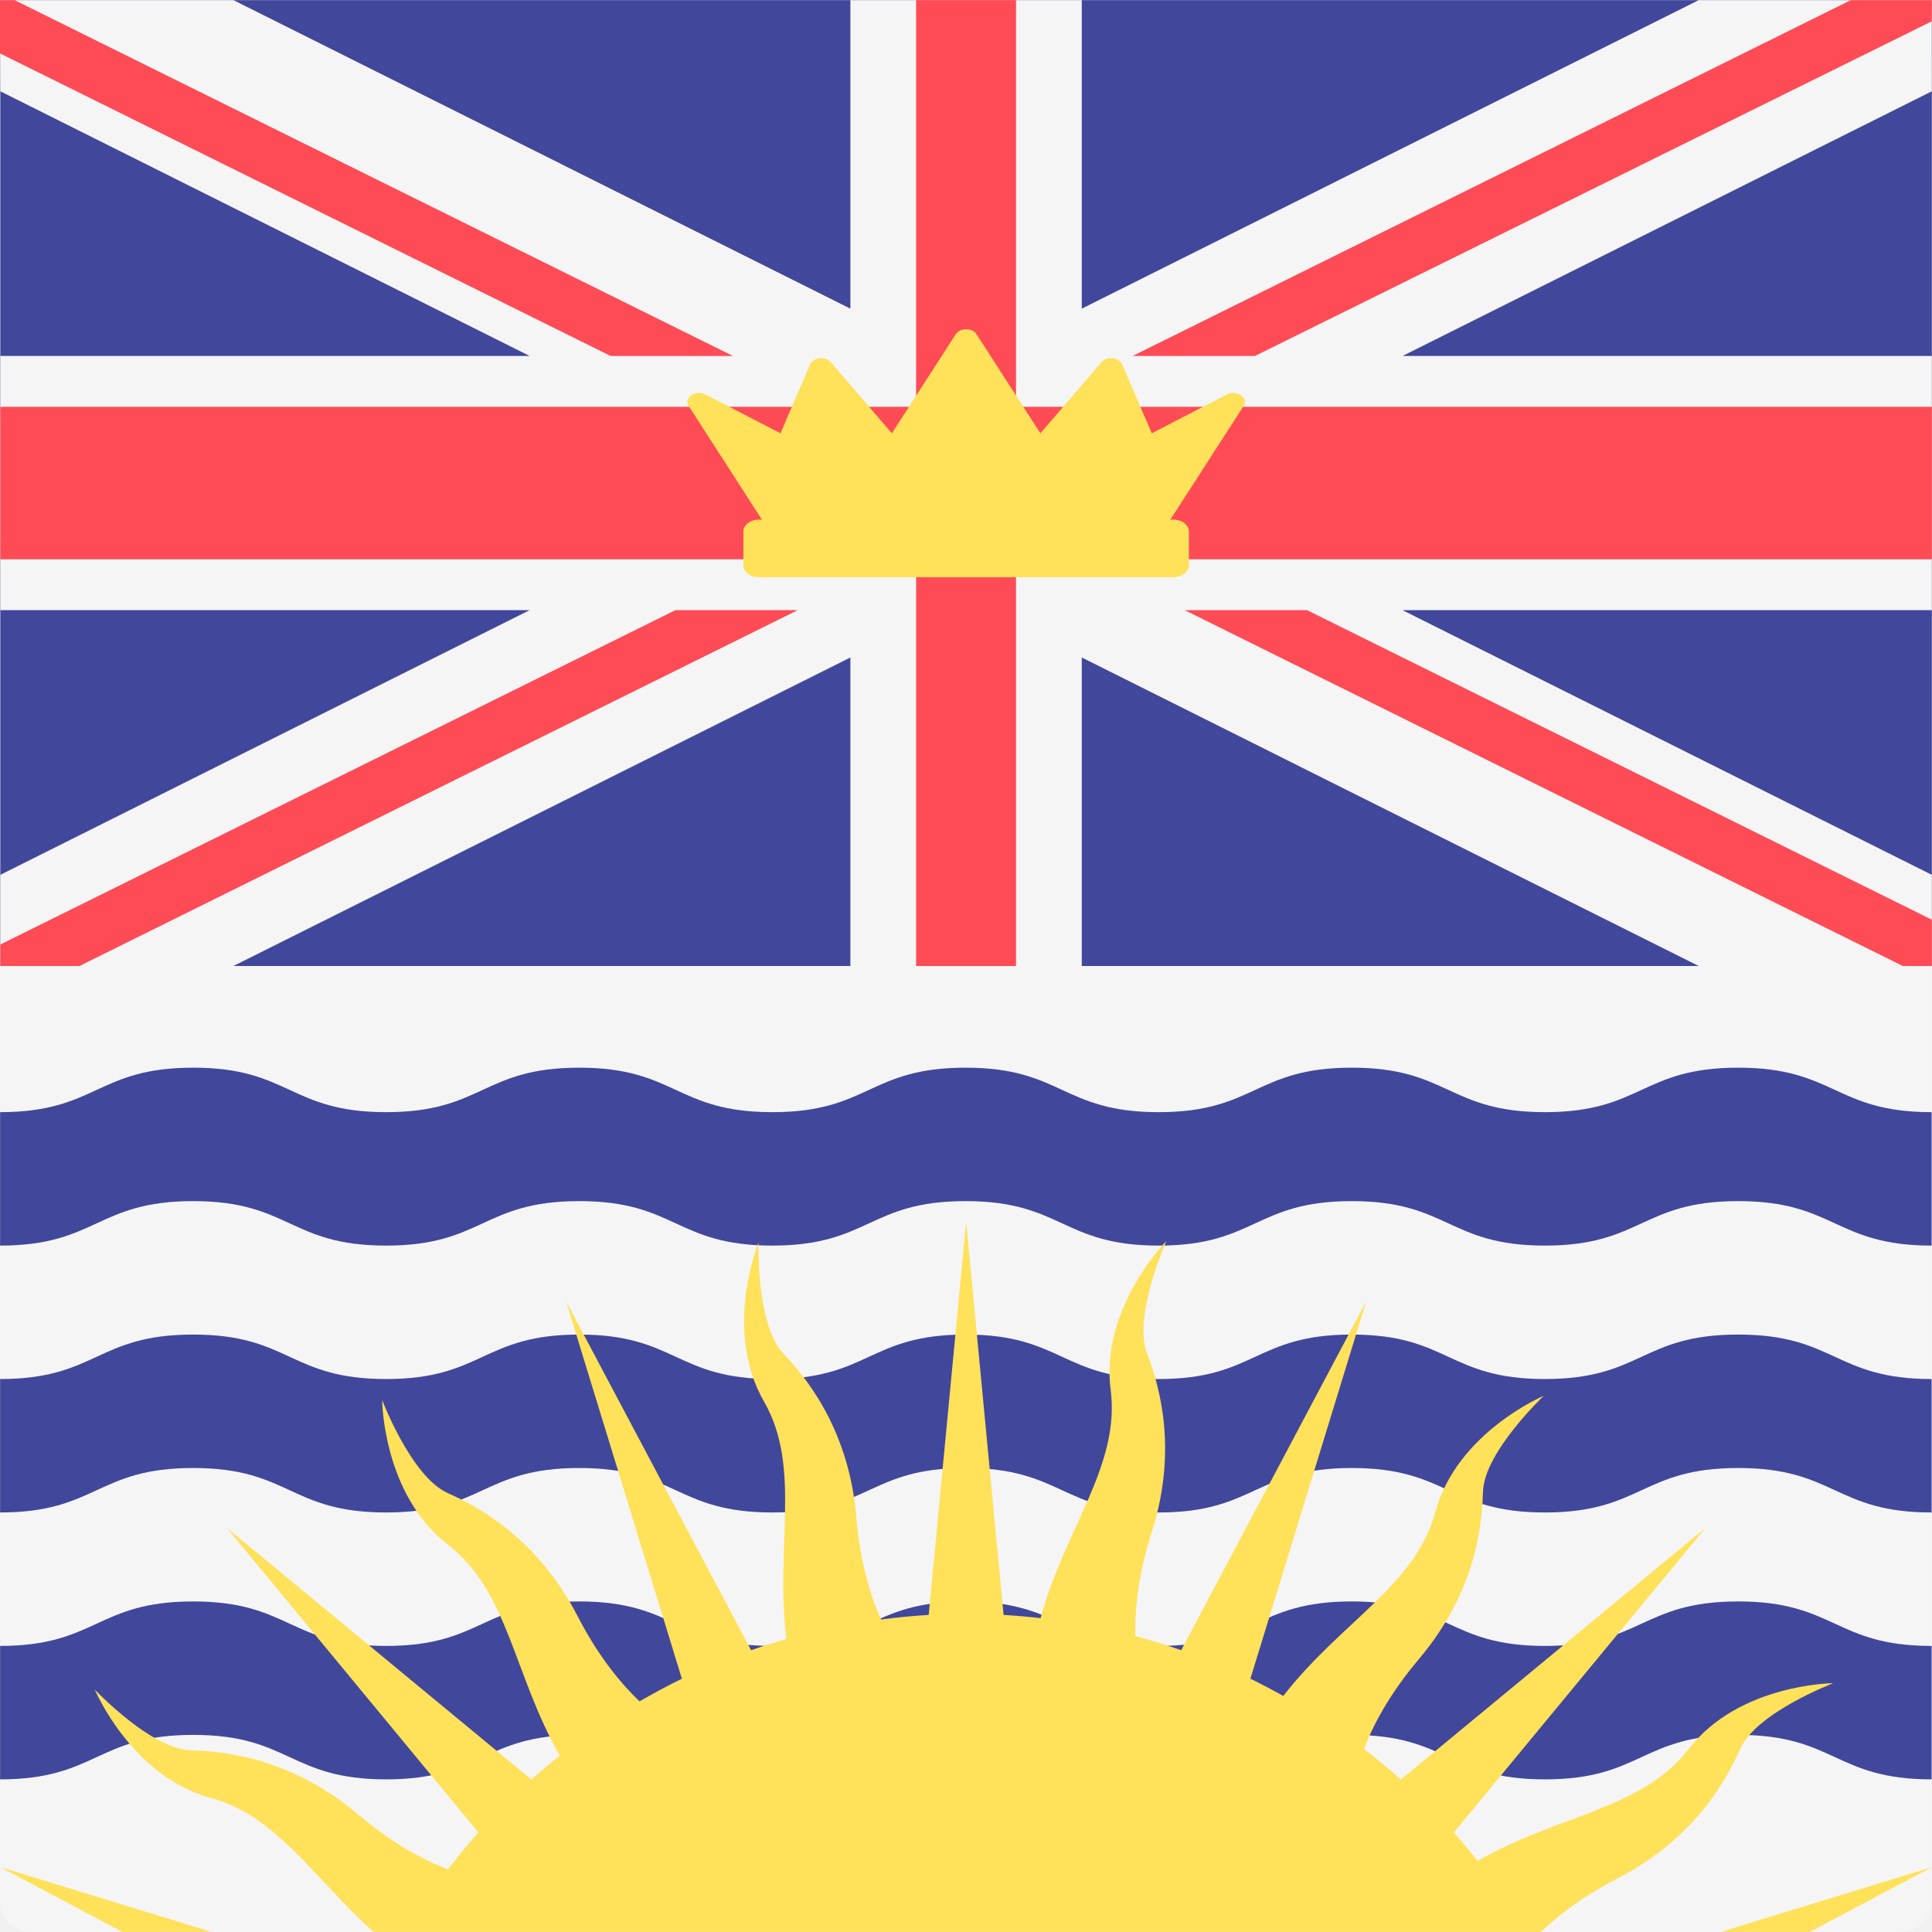
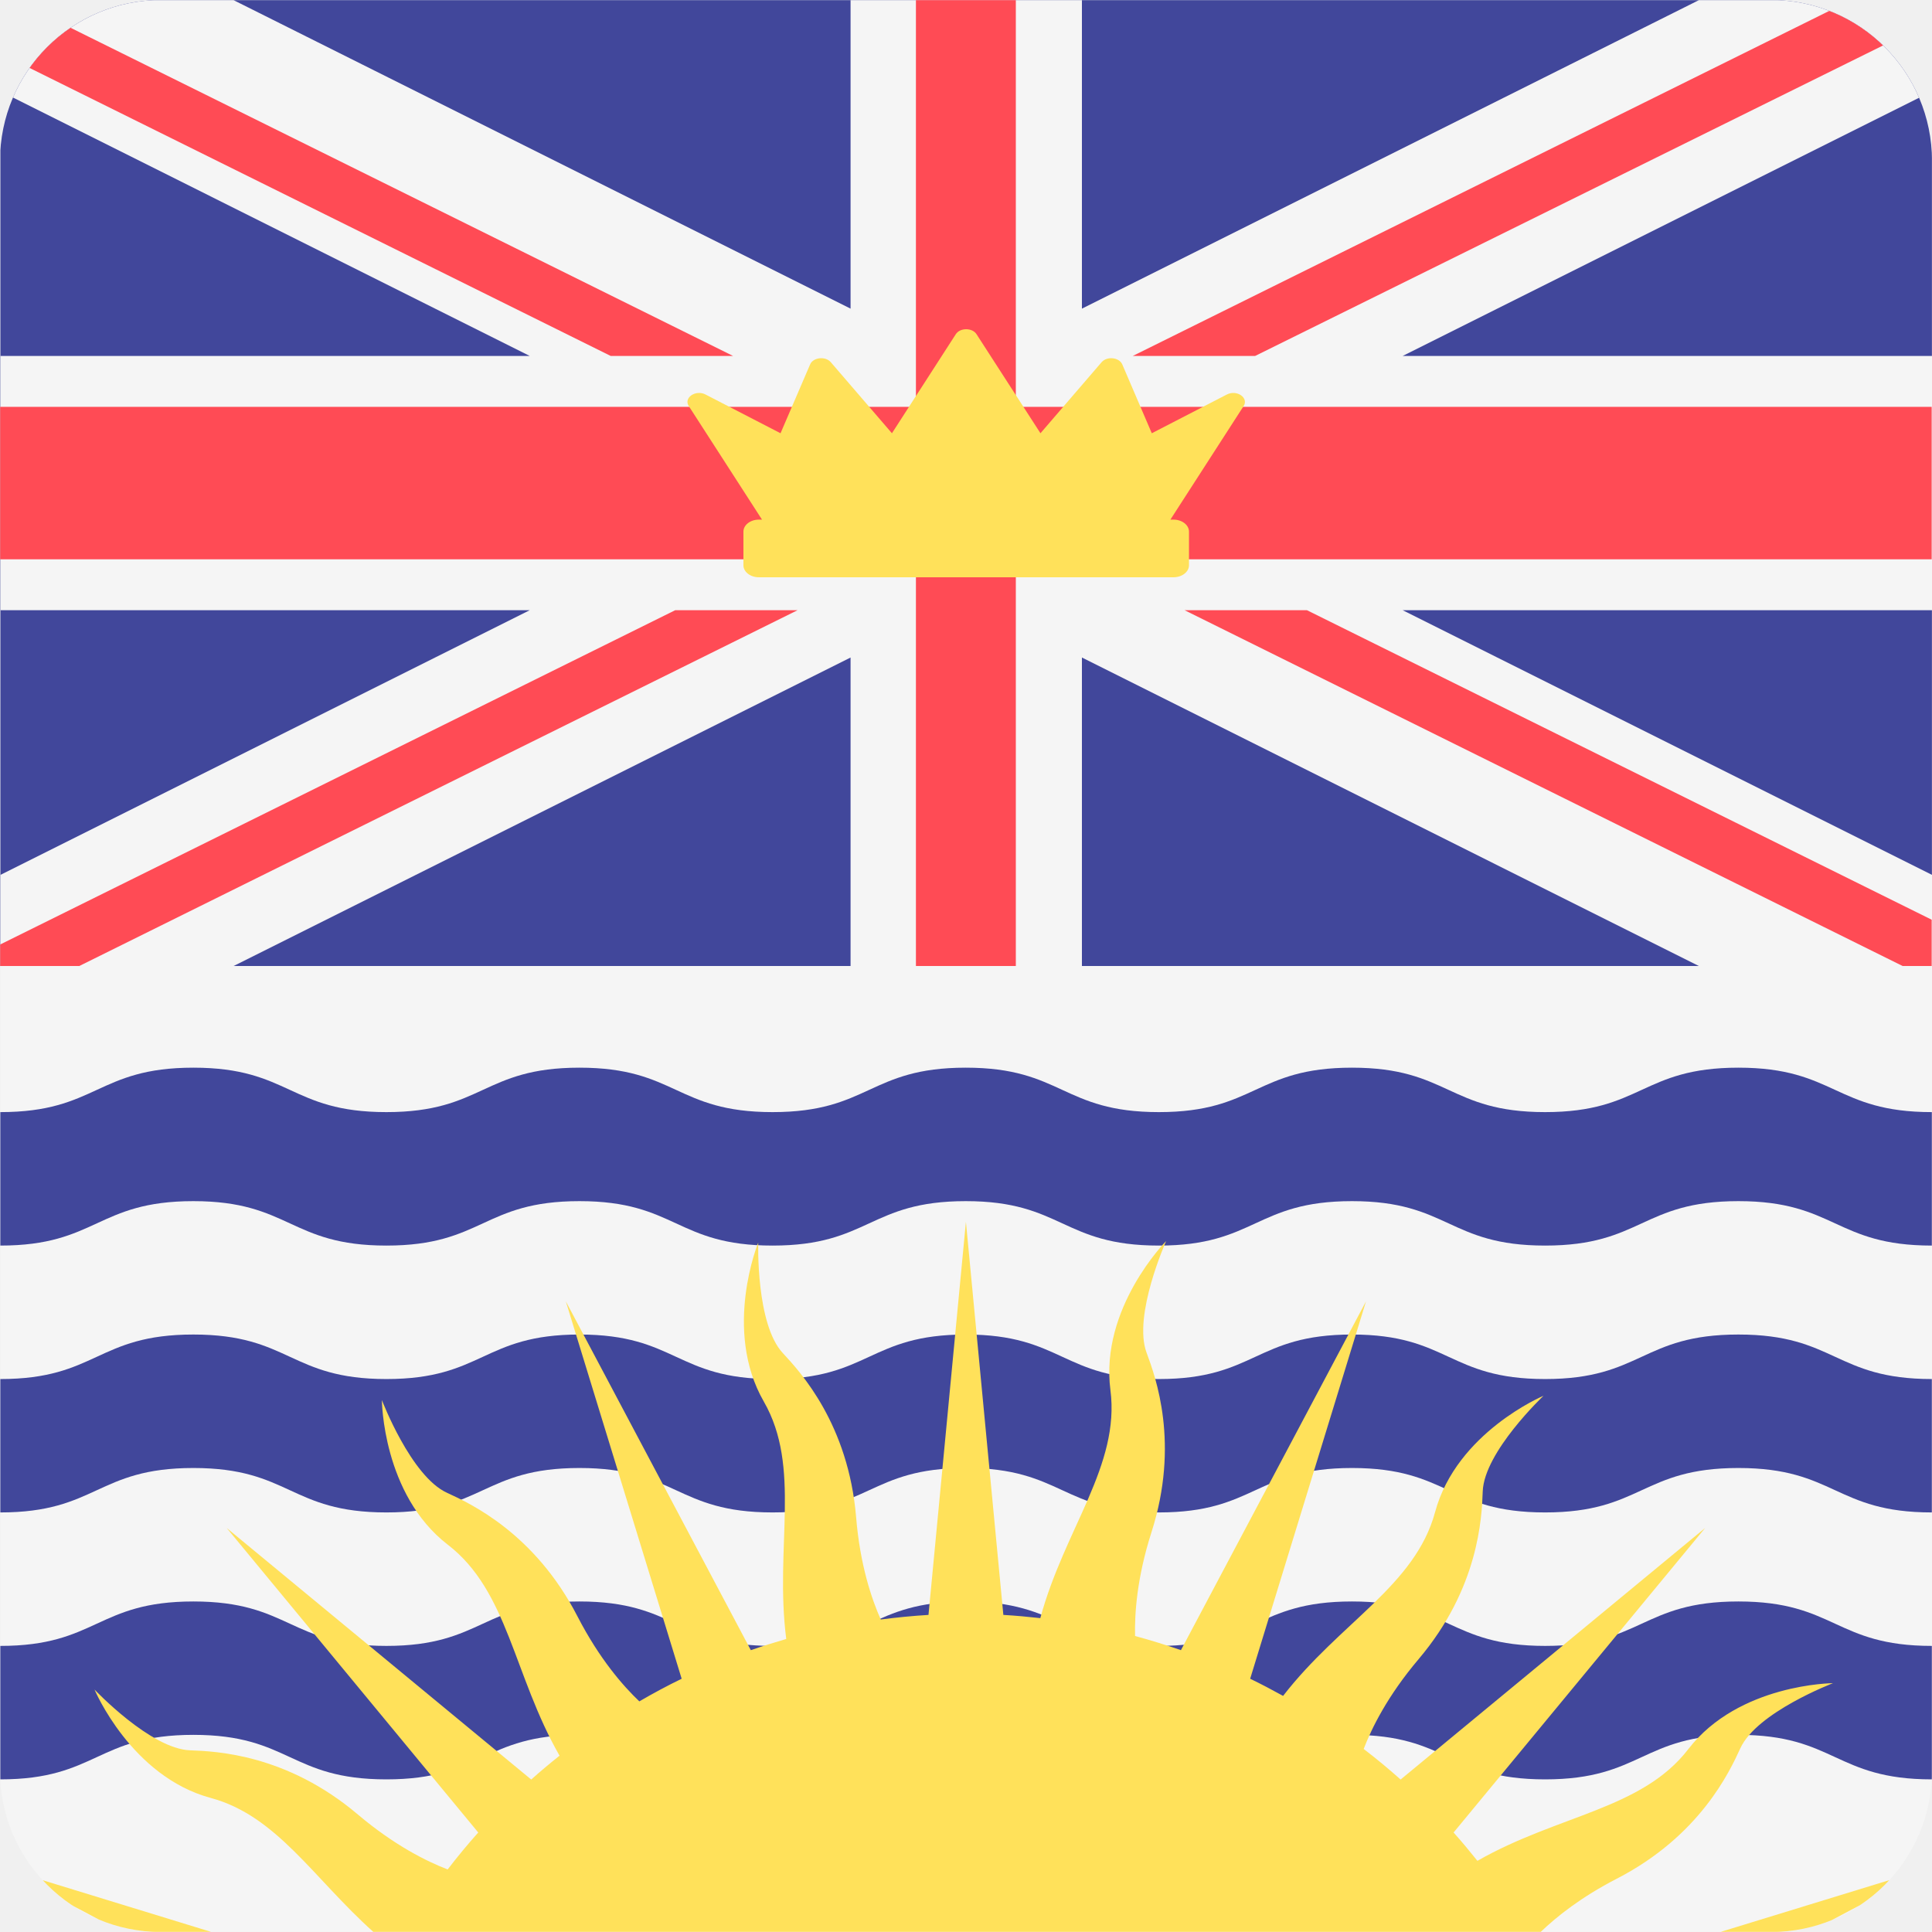
- <svg xmlns="http://www.w3.org/2000/svg" version="1.1" id="Layer_1" x="0px" y="0px" viewBox="0 0 512 512" style="enable-background:new 0 0 512 512;" xml:space="preserve">
-   <rect x="0.084" y="0.035" style="fill:#41479B;" width="511.87" height="255.97" />
-   <g>
-     <path style="fill:#F5F5F5;" d="M0.084,256h511.873v247.966c0,4.417-3.582,7.999-7.999,7.999H8.083   c-4.417,0-7.999-3.582-7.999-7.999C0.084,503.966,0.084,256,0.084,256z" />
-     <polygon style="fill:#F5F5F5;" points="511.93,0.035 450.178,0.035 286.68,81.794 286.68,0.035 225.36,0.035 225.36,81.794    61.862,0.035 0,0.035 0.084,24.193 140.358,94.338 0.084,94.338 0.084,161.697 140.358,161.697 0.084,231.842 0.084,256    61.862,256 225.36,174.241 225.36,256 286.68,256 286.68,174.241 450.178,256 511.956,256 511.956,231.842 371.682,161.697    511.956,161.697 511.956,94.338 371.682,94.338 511.956,24.193  " />
+ <svg xmlns="http://www.w3.org/2000/svg" width="24" height="24" viewBox="0 0 24 24" fill="none">
+   <g clip-path="url(#clip0_8615_27588)">
+     <path d="M23.999 0.002H0.005V12H23.999V0.002Z" fill="#41479B" />
+     <path d="M0.006 12H24V23.623C24 23.83 23.832 23.998 23.625 23.998H0.381C0.174 23.998 0.006 23.83 0.006 23.623V12Z" fill="#F5F5F5" />
+     <path d="M23.998 0.002H21.104L13.44 3.834V0.002H10.566V3.834L2.902 0.002H0.002L0.006 1.134L6.581 4.422H0.006V7.58H6.581L0.006 10.868V12H2.902L10.566 8.168V12H13.44V8.168L21.104 12H24V10.868L17.424 7.58H24V4.422H17.424L24 1.134L23.998 0.002Z" fill="#F5F5F5" />
+     <path d="M23.996 5.054H0.002V6.948H23.996V5.054Z" fill="#FF4B55" />
+     <path d="M12.619 0.002H11.378V12H12.619V0.002Z" fill="#FF4B55" />
+     <path d="M15.24 4.901L14.308 5.382L13.941 4.526C13.902 4.438 13.75 4.422 13.684 4.5L12.925 5.382L12.131 4.152C12.078 4.069 11.926 4.069 11.873 4.152L11.08 5.382L10.321 4.5C10.255 4.422 10.102 4.438 10.064 4.526L9.696 5.382L8.765 4.901C8.642 4.837 8.489 4.941 8.556 5.044L9.466 6.455H9.426C9.321 6.455 9.235 6.522 9.235 6.604V7.022C9.235 7.104 9.321 7.171 9.426 7.171H14.578C14.684 7.171 14.77 7.104 14.77 7.022V6.604C14.77 6.522 14.684 6.455 14.578 6.455H14.539L15.449 5.044C15.515 4.941 15.363 4.837 15.24 4.901Z" fill="#FFE15A" />
+     <path d="M8.388 7.58L0.002 11.733V12H0.985L9.908 7.58H8.388Z" fill="#FF4B55" />
+     <path d="M23.996 12V11.425L16.235 7.58H14.715L23.635 12H23.996Z" fill="#FF4B55" />
+     <path d="M23.998 15.473C22.796 15.473 22.796 14.921 21.595 14.921C20.394 14.921 20.394 15.473 19.194 15.473C17.994 15.473 17.994 14.921 16.795 14.921C15.595 14.921 15.595 15.473 14.396 15.473C13.196 15.473 13.196 14.921 11.997 14.921C10.797 14.921 10.797 15.473 9.597 15.473C8.398 15.473 8.398 14.921 7.198 14.921C5.999 14.921 5.999 15.473 4.8 15.473C3.601 15.473 3.601 14.921 2.402 14.921C1.203 14.921 1.203 15.473 0.004 15.473V13.815C1.203 13.815 1.203 13.263 2.402 13.263C3.601 13.263 3.601 13.815 4.8 13.815C5.999 13.815 5.999 13.263 7.198 13.263C8.398 13.263 8.398 13.815 9.597 13.815C10.797 13.815 10.797 13.263 11.997 13.263C13.196 13.263 13.196 13.815 14.396 13.815C15.595 13.815 15.595 13.263 16.795 13.263C17.994 13.263 17.994 13.815 19.194 13.815C20.394 13.815 20.394 13.263 21.595 13.263C22.796 13.263 22.796 13.815 23.998 13.815V15.473Z" fill="#41479B" />
+     <path d="M23.998 18.788C22.796 18.788 22.796 18.236 21.595 18.236C20.394 18.236 20.394 18.788 19.194 18.788C17.994 18.788 17.994 18.236 16.795 18.236C15.595 18.236 15.595 18.788 14.396 18.788C13.196 18.788 13.196 18.236 11.997 18.236C10.797 18.236 10.797 18.788 9.597 18.788C8.398 18.788 8.398 18.236 7.198 18.236C5.999 18.236 5.999 18.788 4.8 18.788C3.601 18.788 3.601 18.236 2.402 18.236C1.203 18.236 1.203 18.788 0.004 18.788V17.131C1.203 17.131 1.203 16.578 2.402 16.578C3.601 16.578 3.601 17.131 4.8 17.131C5.999 17.131 5.999 16.578 7.198 16.578C8.398 16.578 8.398 17.131 9.597 17.131C10.797 17.131 10.797 16.578 11.997 16.578C13.196 16.578 13.196 17.131 14.396 17.131C15.595 17.131 15.595 16.578 16.795 16.578C17.994 16.578 17.994 17.131 19.194 17.131C20.394 17.131 20.394 16.578 21.595 16.578C22.796 16.578 22.796 17.131 23.998 17.131V18.788Z" fill="#41479B" />
+     <path d="M23.998 22.104C22.796 22.104 22.796 21.551 21.595 21.551C20.394 21.551 20.394 22.104 19.194 22.104C17.994 22.104 17.994 21.551 16.795 21.551C15.595 21.551 15.595 22.104 14.396 22.104C13.196 22.104 13.196 21.551 11.997 21.551C10.797 21.551 10.797 22.104 9.597 22.104C8.398 22.104 8.398 21.551 7.198 21.551C5.999 21.551 5.999 22.104 4.8 22.104C3.601 22.104 3.601 21.551 2.402 21.551C1.203 21.551 1.203 22.104 0.004 22.104V20.446C1.203 20.446 1.203 19.894 2.402 19.894C3.601 19.894 3.601 20.446 4.8 20.446C5.999 20.446 5.999 19.894 7.198 19.894C8.398 19.894 8.398 20.446 9.597 20.446C10.797 20.446 10.797 19.894 11.997 19.894C13.196 19.894 13.196 20.446 14.396 20.446C15.595 20.446 15.595 19.894 16.795 19.894C17.994 19.894 17.994 20.446 19.194 20.446C20.394 20.446 20.394 19.894 21.595 19.894C22.796 19.894 22.796 20.446 23.998 20.446V22.104Z" fill="#41479B" />
+     <path d="M9.107 4.422L0.184 0.002H0.002V0.663L7.587 4.422H9.107Z" fill="#FF4B55" />
+     <path d="M15.591 4.422L23.998 0.265L23.999 0.002H22.993L14.071 4.422H15.591Z" fill="#FF4B55" />
+     <path d="M20.084 23.338C21.113 22.808 21.484 22.013 21.619 21.718C21.823 21.27 22.77 20.909 22.77 20.909C22.77 20.909 21.6 20.915 20.973 21.728C20.396 22.478 19.356 22.543 18.353 23.116C18.257 22.996 18.159 22.878 18.057 22.764L21.182 18.981L17.399 22.106C17.251 21.974 17.098 21.847 16.94 21.726C17.04 21.467 17.236 21.067 17.622 20.611C18.37 19.728 18.408 18.851 18.419 18.527C18.437 18.035 19.174 17.339 19.174 17.339C19.174 17.339 18.095 17.792 17.827 18.784C17.581 19.697 16.645 20.155 15.939 21.067C15.805 20.993 15.669 20.921 15.53 20.854L16.969 16.166L14.67 20.499C14.483 20.434 14.293 20.375 14.1 20.323C14.094 20.046 14.122 19.602 14.304 19.034C14.657 17.932 14.356 17.108 14.243 16.803C14.071 16.343 14.486 15.417 14.486 15.417C14.486 15.417 13.662 16.249 13.794 17.267C13.916 18.206 13.226 18.986 12.923 20.101C12.771 20.084 12.618 20.07 12.464 20.061L11.999 15.177L11.534 20.061C11.334 20.073 11.136 20.093 10.941 20.118C10.828 19.864 10.684 19.442 10.635 18.847C10.539 17.693 9.946 17.047 9.725 16.809C9.389 16.45 9.419 15.436 9.419 15.436C9.419 15.436 8.976 16.52 9.488 17.41C9.959 18.23 9.621 19.215 9.767 20.36C9.619 20.403 9.472 20.449 9.327 20.499L7.029 16.166L8.468 20.854C8.288 20.941 8.114 21.035 7.942 21.135C7.741 20.944 7.447 20.609 7.173 20.078C6.643 19.049 5.848 18.679 5.553 18.544C5.105 18.34 4.744 17.392 4.744 17.392C4.744 17.392 4.75 18.563 5.563 19.189C6.313 19.767 6.378 20.807 6.951 21.81C6.831 21.905 6.713 22.004 6.599 22.106L2.816 18.981L5.941 22.764C5.809 22.912 5.682 23.065 5.561 23.223C5.302 23.123 4.902 22.926 4.446 22.541C3.563 21.792 2.686 21.755 2.362 21.743C1.87 21.726 1.174 20.988 1.174 20.988C1.174 20.988 1.627 22.068 2.619 22.335C3.438 22.556 3.893 23.331 4.637 23.998H19.14C19.34 23.807 19.64 23.567 20.084 23.338Z" fill="#FFE15A" />
+     <path d="M22.48 23.998L23.997 23.194L21.376 23.998H22.48Z" fill="#FFE15A" />
+     <path d="M0 23.194L1.516 23.998H2.621L0 23.194Z" fill="#FFE15A" />
  </g>
-   <g>
-     <rect x="0.084" y="107.81" style="fill:#FF4B55;" width="511.87" height="40.41" />
-     <rect x="242.78" y="0.035" style="fill:#FF4B55;" width="26.476" height="255.97" />
-   </g>
-   <path style="fill:#FFE15A;" d="M325.107,104.548l-19.874,10.275l-7.849-18.26c-0.81-1.884-4.06-2.222-5.481-0.569l-16.188,18.829  l-16.926-26.249c-1.134-1.759-4.372-1.759-5.506,0l-16.926,26.249l-16.188-18.829c-1.421-1.653-4.671-1.315-5.481,0.569  l-7.849,18.26l-19.874-10.275c-2.627-1.358-5.872,0.864-4.46,3.054l19.415,30.111h-0.84c-2.254,0-4.079,1.417-4.079,3.164v8.933  c0,1.748,1.827,3.164,4.079,3.164h109.912c2.254,0,4.079-1.417,4.079-3.164v-8.933c0-1.747-1.827-3.164-4.079-3.164h-0.84  l19.415-30.111C330.978,105.412,327.732,103.19,325.107,104.548z" />
-   <g>
-     <polygon style="fill:#FF4B55;" points="178.988,161.697 0.084,250.305 0.084,256 21.064,256 211.408,161.697  " />
-     <polygon style="fill:#FF4B55;" points="511.956,256 511.956,243.726 346.386,161.697 313.965,161.697 504.265,256  " />
-   </g>
-   <g>
-     <path style="fill:#41479B;" d="M511.899,330.095c-25.629,0-25.629-11.787-51.26-11.787c-25.612,0-25.612,11.787-51.225,11.787   c-25.59,0-25.59-11.787-51.18-11.787c-25.587,0-25.587,11.787-51.173,11.787c-25.594,0-25.594-11.787-51.188-11.787   s-25.594,11.787-51.187,11.787s-25.594-11.787-51.187-11.787c-25.582,0-25.582,11.787-51.165,11.787   c-25.57,0-25.57-11.787-51.139-11.787c-25.586,0-25.586,11.787-51.17,11.787v-35.363c25.586,0,25.586-11.787,51.17-11.787   c25.57,0,25.57,11.787,51.139,11.787c25.582,0,25.582-11.787,51.165-11.787c25.594,0,25.594,11.787,51.187,11.787   s25.593-11.787,51.187-11.787s25.594,11.787,51.188,11.787c25.586,0,25.586-11.787,51.173-11.787   c25.59,0,25.59,11.787,51.18,11.787c25.613,0,25.613-11.787,51.225-11.787c25.629,0,25.629,11.787,51.26,11.787V330.095z" />
-     <path style="fill:#41479B;" d="M511.899,400.822c-25.629,0-25.629-11.787-51.26-11.787c-25.612,0-25.612,11.787-51.225,11.787   c-25.59,0-25.59-11.787-51.18-11.787c-25.587,0-25.587,11.787-51.173,11.787c-25.594,0-25.594-11.787-51.188-11.787   s-25.594,11.787-51.187,11.787s-25.594-11.787-51.187-11.787c-25.582,0-25.582,11.787-51.165,11.787   c-25.57,0-25.57-11.787-51.139-11.787c-25.586,0-25.586,11.787-51.17,11.787v-35.363c25.586,0,25.586-11.787,51.17-11.787   c25.57,0,25.57,11.787,51.139,11.787c25.582,0,25.582-11.787,51.165-11.787c25.594,0,25.594,11.787,51.187,11.787   s25.593-11.787,51.187-11.787s25.594,11.787,51.188,11.787c25.586,0,25.586-11.787,51.173-11.787   c25.59,0,25.59,11.787,51.18,11.787c25.613,0,25.613-11.787,51.225-11.787c25.629,0,25.629,11.787,51.26,11.787V400.822z" />
-     <path style="fill:#41479B;" d="M511.899,471.55c-25.629,0-25.629-11.787-51.26-11.787c-25.612,0-25.612,11.787-51.225,11.787   c-25.59,0-25.59-11.787-51.18-11.787c-25.587,0-25.587,11.787-51.173,11.787c-25.594,0-25.594-11.787-51.188-11.787   s-25.594,11.787-51.187,11.787s-25.594-11.787-51.187-11.787c-25.582,0-25.582,11.787-51.165,11.787   c-25.57,0-25.57-11.787-51.139-11.787c-25.586,0-25.586,11.787-51.17,11.787v-35.363c25.586,0,25.586-11.787,51.17-11.787   c25.57,0,25.57,11.787,51.139,11.787c25.582,0,25.582-11.787,51.165-11.787c25.594,0,25.594,11.787,51.187,11.787   s25.593-11.787,51.187-11.787s25.594,11.787,51.188,11.787c25.586,0,25.586-11.787,51.173-11.787   c25.59,0,25.59,11.787,51.18,11.787c25.613,0,25.613-11.787,51.225-11.787c25.629,0,25.629,11.787,51.26,11.787V471.55z" />
-   </g>
-   <g>
-     <polygon style="fill:#FF4B55;" points="194.242,94.338 3.874,0.035 0,0.035 0,14.153 161.822,94.338  " />
-     <polygon style="fill:#FF4B55;" points="332.567,94.338 511.93,5.654 511.956,0.035 490.487,0.035 300.147,94.338  " />
-   </g>
-   <g>
-     <path style="fill:#FFE15A;" d="M428.525,497.884c21.959-11.309,29.859-28.272,32.736-34.573   c4.357-9.545,24.573-17.245,24.573-17.245s-24.974,0.117-38.339,17.47c-12.322,15.998-34.508,17.374-55.904,29.614   c-2.04-2.564-4.138-5.078-6.317-7.521l66.67-80.705l-80.705,66.67c-3.16-2.818-6.426-5.514-9.787-8.098   c2.126-5.524,6.318-14.062,14.549-23.785c15.959-18.851,16.767-37.546,17.013-44.468c0.373-10.487,16.103-25.336,16.103-25.336   s-23.027,9.665-28.736,30.812c-5.259,19.484-25.211,29.247-40.291,48.723c-2.863-1.593-5.761-3.129-8.72-4.561l30.692-100.015   l-49.034,92.451c-3.989-1.391-8.039-2.65-12.155-3.75c-0.146-5.92,0.466-15.396,4.34-27.499c7.53-23.524,1.122-41.104-1.3-47.594   c-3.667-9.832,5.181-29.57,5.181-29.57s-17.576,17.742-14.756,39.463c2.598,20.02-12.109,36.678-18.585,60.455   c-3.24-0.368-6.5-0.661-9.791-0.848l-9.924-104.197l-9.924,104.197c-4.261,0.241-8.472,0.667-12.645,1.211   c-2.403-5.409-5.477-14.412-6.532-27.109c-2.045-24.616-14.693-38.406-19.413-43.474c-7.152-7.679-6.529-29.301-6.529-29.301   s-9.448,23.117,1.469,42.105c10.06,17.499,2.853,38.513,5.962,62.95c-3.164,0.904-6.291,1.887-9.377,2.963l-49.034-92.451   l30.692,100.015c-3.826,1.853-7.551,3.877-11.214,5.996c-4.29-4.078-10.571-11.218-16.399-22.536   c-11.309-21.959-28.272-29.859-34.573-32.736c-9.546-4.357-17.245-24.572-17.245-24.572s0.117,24.973,17.47,38.339   c15.998,12.322,17.374,34.508,29.614,55.904c-2.564,2.04-5.078,4.138-7.521,6.317L60.13,404.924l66.67,80.705   c-2.818,3.159-5.514,6.426-8.097,9.787c-5.524-2.126-14.063-6.318-23.785-14.549c-18.851-15.96-37.546-16.767-44.468-17.014   c-10.487-0.373-25.336-16.102-25.336-16.102s9.665,23.027,30.812,28.735c17.479,4.718,27.19,21.236,43.052,35.478h309.396   C412.645,507.886,419.054,502.763,428.525,497.884z" />
-     <polygon style="fill:#FFE15A;" points="479.649,511.965 512,494.806 456.088,511.965  " />
-     <polygon style="fill:#FFE15A;" points="0.07,494.806 32.422,511.965 55.983,511.965  " />
-   </g>
-   <g />
-   <g />
-   <g />
-   <g />
-   <g />
-   <g />
-   <g />
-   <g />
-   <g />
-   <g />
-   <g />
-   <g />
-   <g />
-   <g />
-   <g />
+   <defs>
+     <clipPath id="clip0_8615_27588">
+       <path d="M0 2C0 0.895 0.895 0 2 0H22C23.104 0 24 0.895 24 2V22C24 23.104 23.104 24 22 24H2C0.895 24 0 23.104 0 22V2Z" fill="white" />
+     </clipPath>
+   </defs>
</svg>
